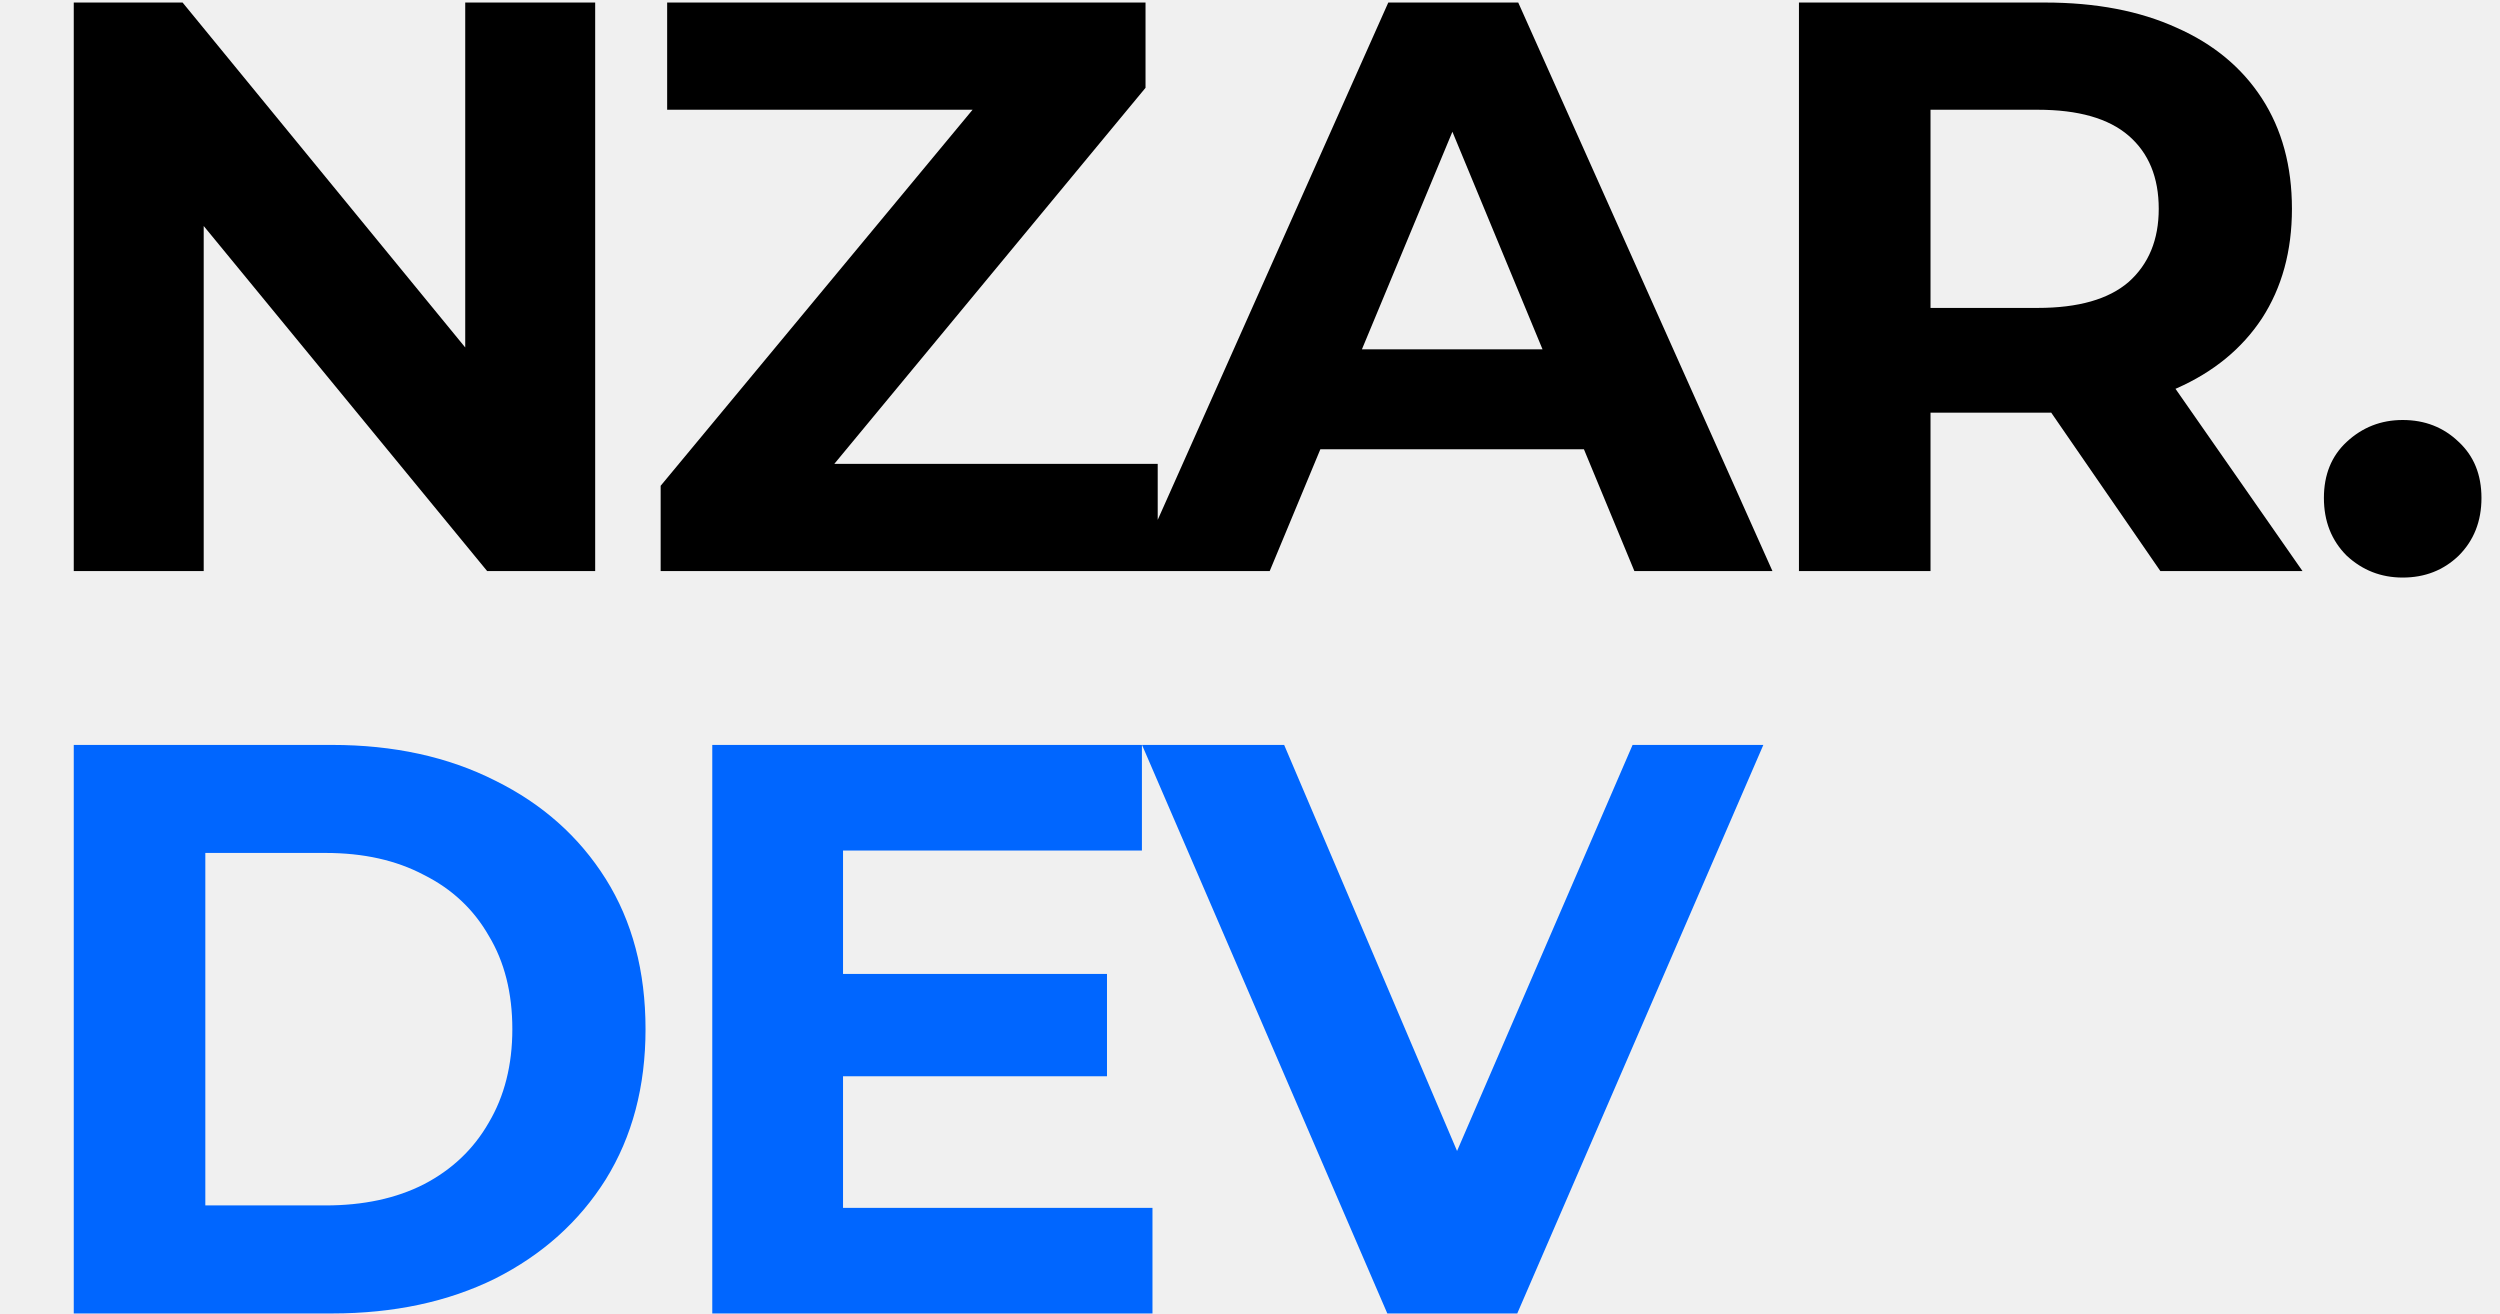
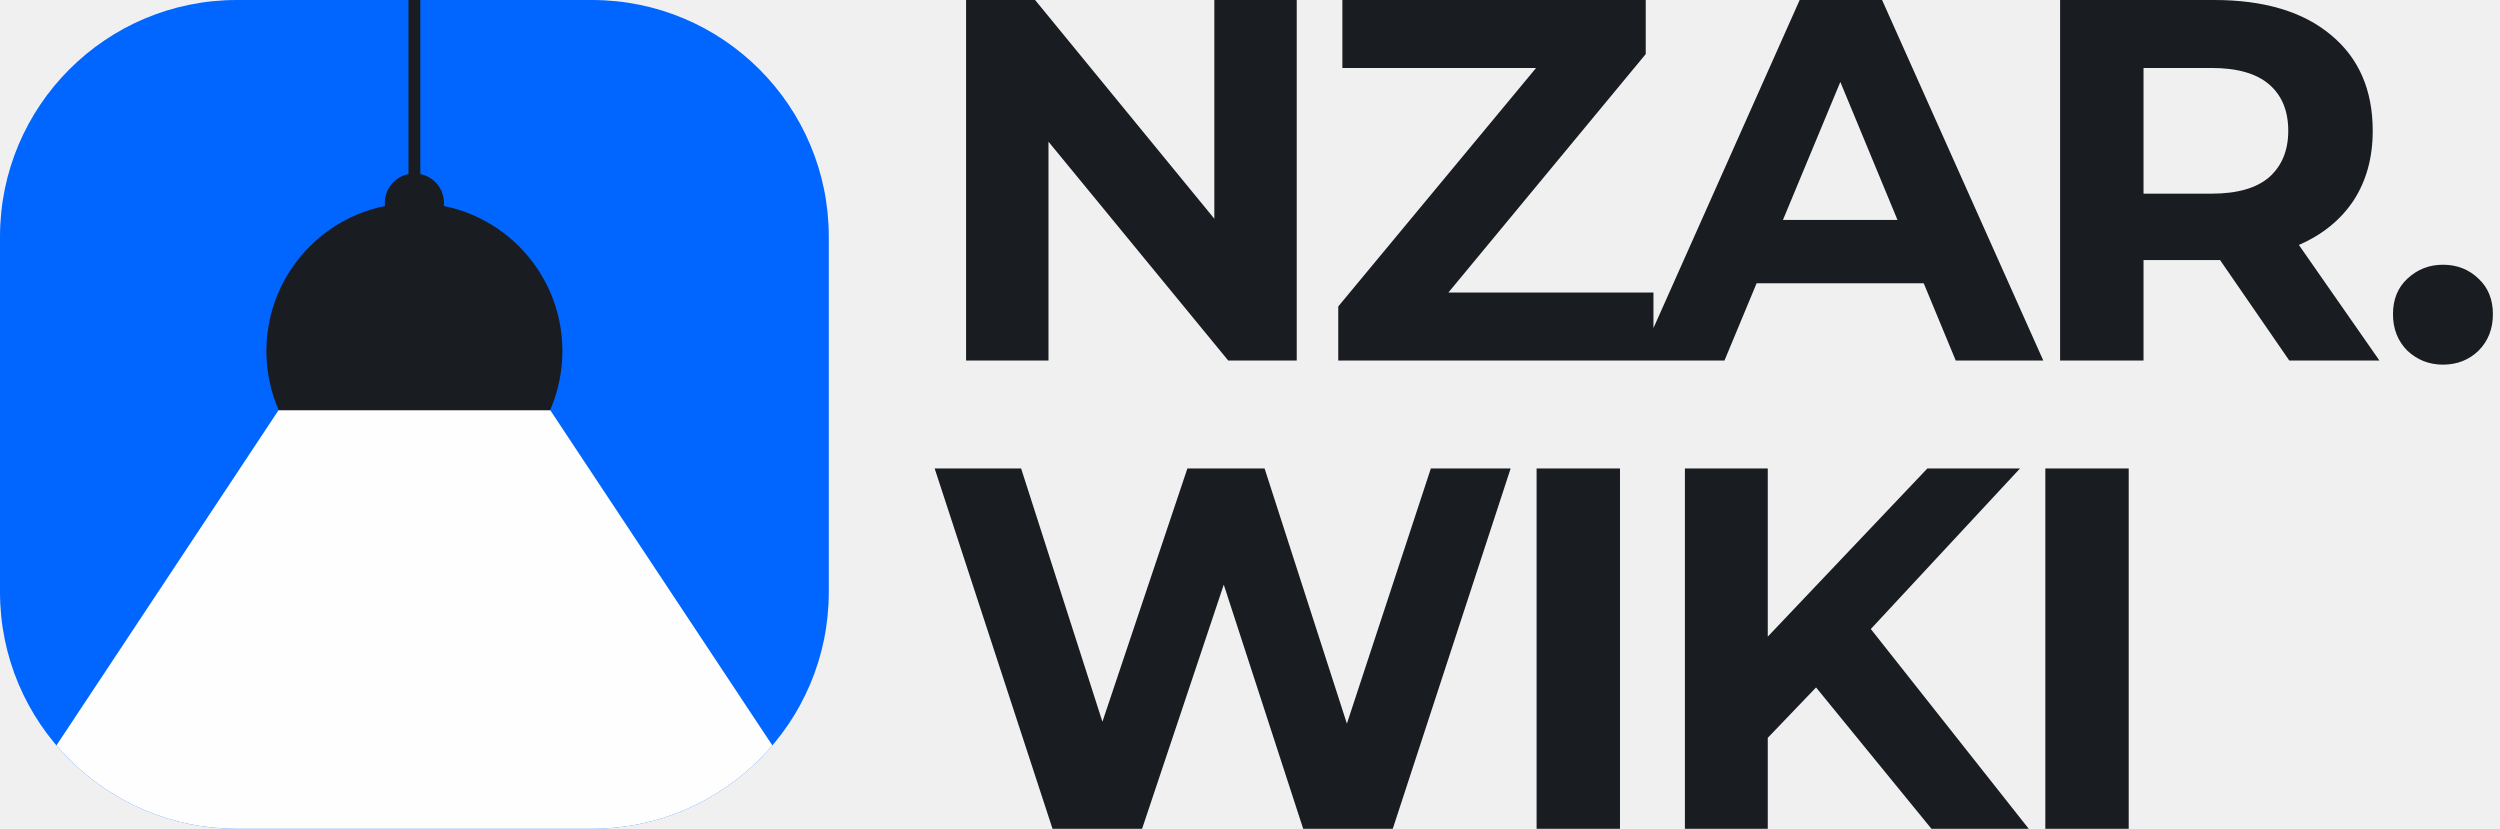
- <svg xmlns="http://www.w3.org/2000/svg" width="394" height="207" viewBox="0 0 394 207" fill="none">
-   <path d="M11.624 90V0.4H28.776L81.64 64.912H73.32V0.4H93.8V90H76.776L23.784 25.488H32.104V90H11.624ZM104.119 90V76.56L159.543 9.744L162.103 17.296H105.143V0.4H180.535V13.84L125.239 80.656L122.679 73.104H182.455V90H104.119ZM178.858 90L218.794 0.4H239.274L279.338 90H257.578L224.81 10.896H233.002L200.106 90H178.858ZM198.826 70.8L204.33 55.056H250.41L256.042 70.8H198.826ZM283.514 90V0.4H322.298C330.319 0.4 337.231 1.723 343.034 4.368C348.837 6.928 353.317 10.64 356.474 15.504C359.631 20.368 361.21 26.171 361.21 32.912C361.21 39.568 359.631 45.328 356.474 50.192C353.317 54.971 348.837 58.64 343.034 61.2C337.231 63.76 330.319 65.04 322.298 65.04H295.034L304.25 55.952V90H283.514ZM340.474 90L318.074 57.488H340.218L362.874 90H340.474ZM304.25 58.256L295.034 48.528H321.146C327.546 48.528 332.325 47.163 335.482 44.432C338.639 41.616 340.218 37.776 340.218 32.912C340.218 27.963 338.639 24.123 335.482 21.392C332.325 18.661 327.546 17.296 321.146 17.296H295.034L304.25 7.44V58.256ZM378.663 91.024C375.25 91.024 372.306 89.872 369.831 87.568C367.442 85.179 366.247 82.149 366.247 78.48C366.247 74.811 367.442 71.867 369.831 69.648C372.306 67.344 375.25 66.192 378.663 66.192C382.162 66.192 385.106 67.344 387.495 69.648C389.884 71.867 391.079 74.811 391.079 78.48C391.079 82.149 389.884 85.179 387.495 87.568C385.106 89.872 382.162 91.024 378.663 91.024Z" fill="black" />
-   <path d="M11.624 207V117.4H52.328C62.056 117.4 70.632 119.277 78.056 123.032C85.48 126.701 91.283 131.864 95.464 138.52C99.645 145.176 101.736 153.069 101.736 162.2C101.736 171.245 99.645 179.139 95.464 185.88C91.283 192.536 85.48 197.741 78.056 201.496C70.632 205.165 62.056 207 52.328 207H11.624ZM32.36 189.976H51.304C57.277 189.976 62.44 188.867 66.792 186.648C71.229 184.344 74.643 181.101 77.032 176.92C79.507 172.739 80.744 167.832 80.744 162.2C80.744 156.483 79.507 151.576 77.032 147.48C74.643 143.299 71.229 140.099 66.792 137.88C62.44 135.576 57.277 134.424 51.304 134.424H32.36V189.976ZM131.326 153.496H174.462V169.624H131.326V153.496ZM132.862 190.36H181.63V207H112.254V117.4H179.966V134.04H132.862V190.36ZM218.639 207L179.983 117.4H202.383L236.175 196.76H222.991L257.295 117.4H277.903L239.119 207H218.639Z" fill="#0066FF" />
+ <svg xmlns="http://www.w3.org/2000/svg" width="4223" height="1400" viewBox="0 0 4223 1400" fill="none">
+   <g clip-path="url(#clip0_11_190)">
+     <rect width="1400" height="1400" rx="400" fill="#0066FF" />
+     <line x1="700" y1="586" x2="700" stroke="#191C21" stroke-width="20" />
+     <circle cx="700" cy="593" r="250" fill="#191C21" />
+     <circle cx="700" cy="343" r="50" fill="#191C21" />
+     <path d="M1400 1403H0L470.453 693H929.562L1400 1403Z" fill="#FEFEFE" />
+   </g>
+   <g clip-path="url(#clip1_11_190)">
+     <path d="M1777.93 1400L1578.82 791.371H1724.89L1897.92 1330.44H1824.88L2005.73 791.371H2136.15L2310.05 1330.44H2239.62L2416.99 791.371H2551.76L2352.65 1400H2201.36L2047.47 927.008H2087.46L1929.22 1400H1777.93ZM2595.61 1400V791.371H2736.47V1400H2595.61ZM2972.2 1260.88L2964.38 1098.29L3255.65 791.371H3412.15L3149.57 1073.95L3071.32 1157.42L2972.2 1260.88ZM2846.13 1400V791.371H2986.11V1400H2846.13ZM3262.61 1400L3046.11 1134.81L3138.27 1034.82L3426.94 1400H3262.61ZM3454.96 1400V791.371H3595.82V1400H3454.96Z" fill="#191C21" />
+     <path d="M1631.9 609V-4.14848e-05H1748.48L2107.79 438.48H2051.24V-4.14848e-05H2190.44V609H2074.73L1714.55 170.52H1771.1V609H1631.9ZM2260.58 609V517.65L2637.29 63.51L2654.69 114.84H2267.54V-4.14848e-05H2779.97V91.35L2404.13 545.49L2386.73 494.16H2793.02V609H2260.58ZM2768.57 609L3040.01 -4.14848e-05H3179.21L3451.52 609H3303.62L3080.9 71.34H3136.58L2912.99 609H2768.57ZM2904.29 478.5L2941.7 371.49H3254.9L3293.18 478.5H2904.29ZM3479.91 609V-4.14848e-05H3740.04C3824.72 -4.14848e-05 3890.55 19.72 3937.53 59.16C3984.51 98.02 4008 151.96 4008 220.98C4008 266.22 3997.27 305.37 3975.81 338.43C3954.35 370.91 3923.9 395.85 3884.46 413.25C3845.02 430.65 3798.04 439.35 3743.52 439.35H3558.21L3620.85 377.58V609H3479.91ZM3867.06 609L3714.81 388.02H3865.32L4019.31 609H3867.06ZM3620.85 393.24L3558.21 327.12H3735.69C3779.19 327.12 3811.67 317.84 3833.13 299.28C3854.59 280.14 3865.32 254.04 3865.32 220.98C3865.32 187.34 3854.59 161.24 3833.13 142.68C3811.67 124.12 3779.19 114.84 3735.69 114.84H3558.21L3620.85 47.85V393.24ZM4126.62 615.96C4103.42 615.96 4083.41 608.13 4066.59 592.47C4050.35 576.23 4042.23 555.64 4042.23 530.7C4042.23 505.76 4050.35 485.75 4066.59 470.67C4083.41 455.01 4103.42 447.18 4126.62 447.18C4150.4 447.18 4170.41 455.01 4186.65 470.67C4202.89 485.75 4211.01 505.76 4211.01 530.7C4211.01 555.64 4202.89 576.23 4186.65 592.47C4170.41 608.13 4150.4 615.96 4126.62 615.96Z" fill="#191C21" />
+   </g>
+   <defs>
+     <clipPath id="clip0_11_190">
+       <rect width="1400" height="1400" rx="400" fill="white" />
+     </clipPath>
+     <clipPath id="clip1_11_190">
+       <rect width="2662.96" height="1400" fill="white" transform="translate(1560)" />
+     </clipPath>
+   </defs>
</svg>
